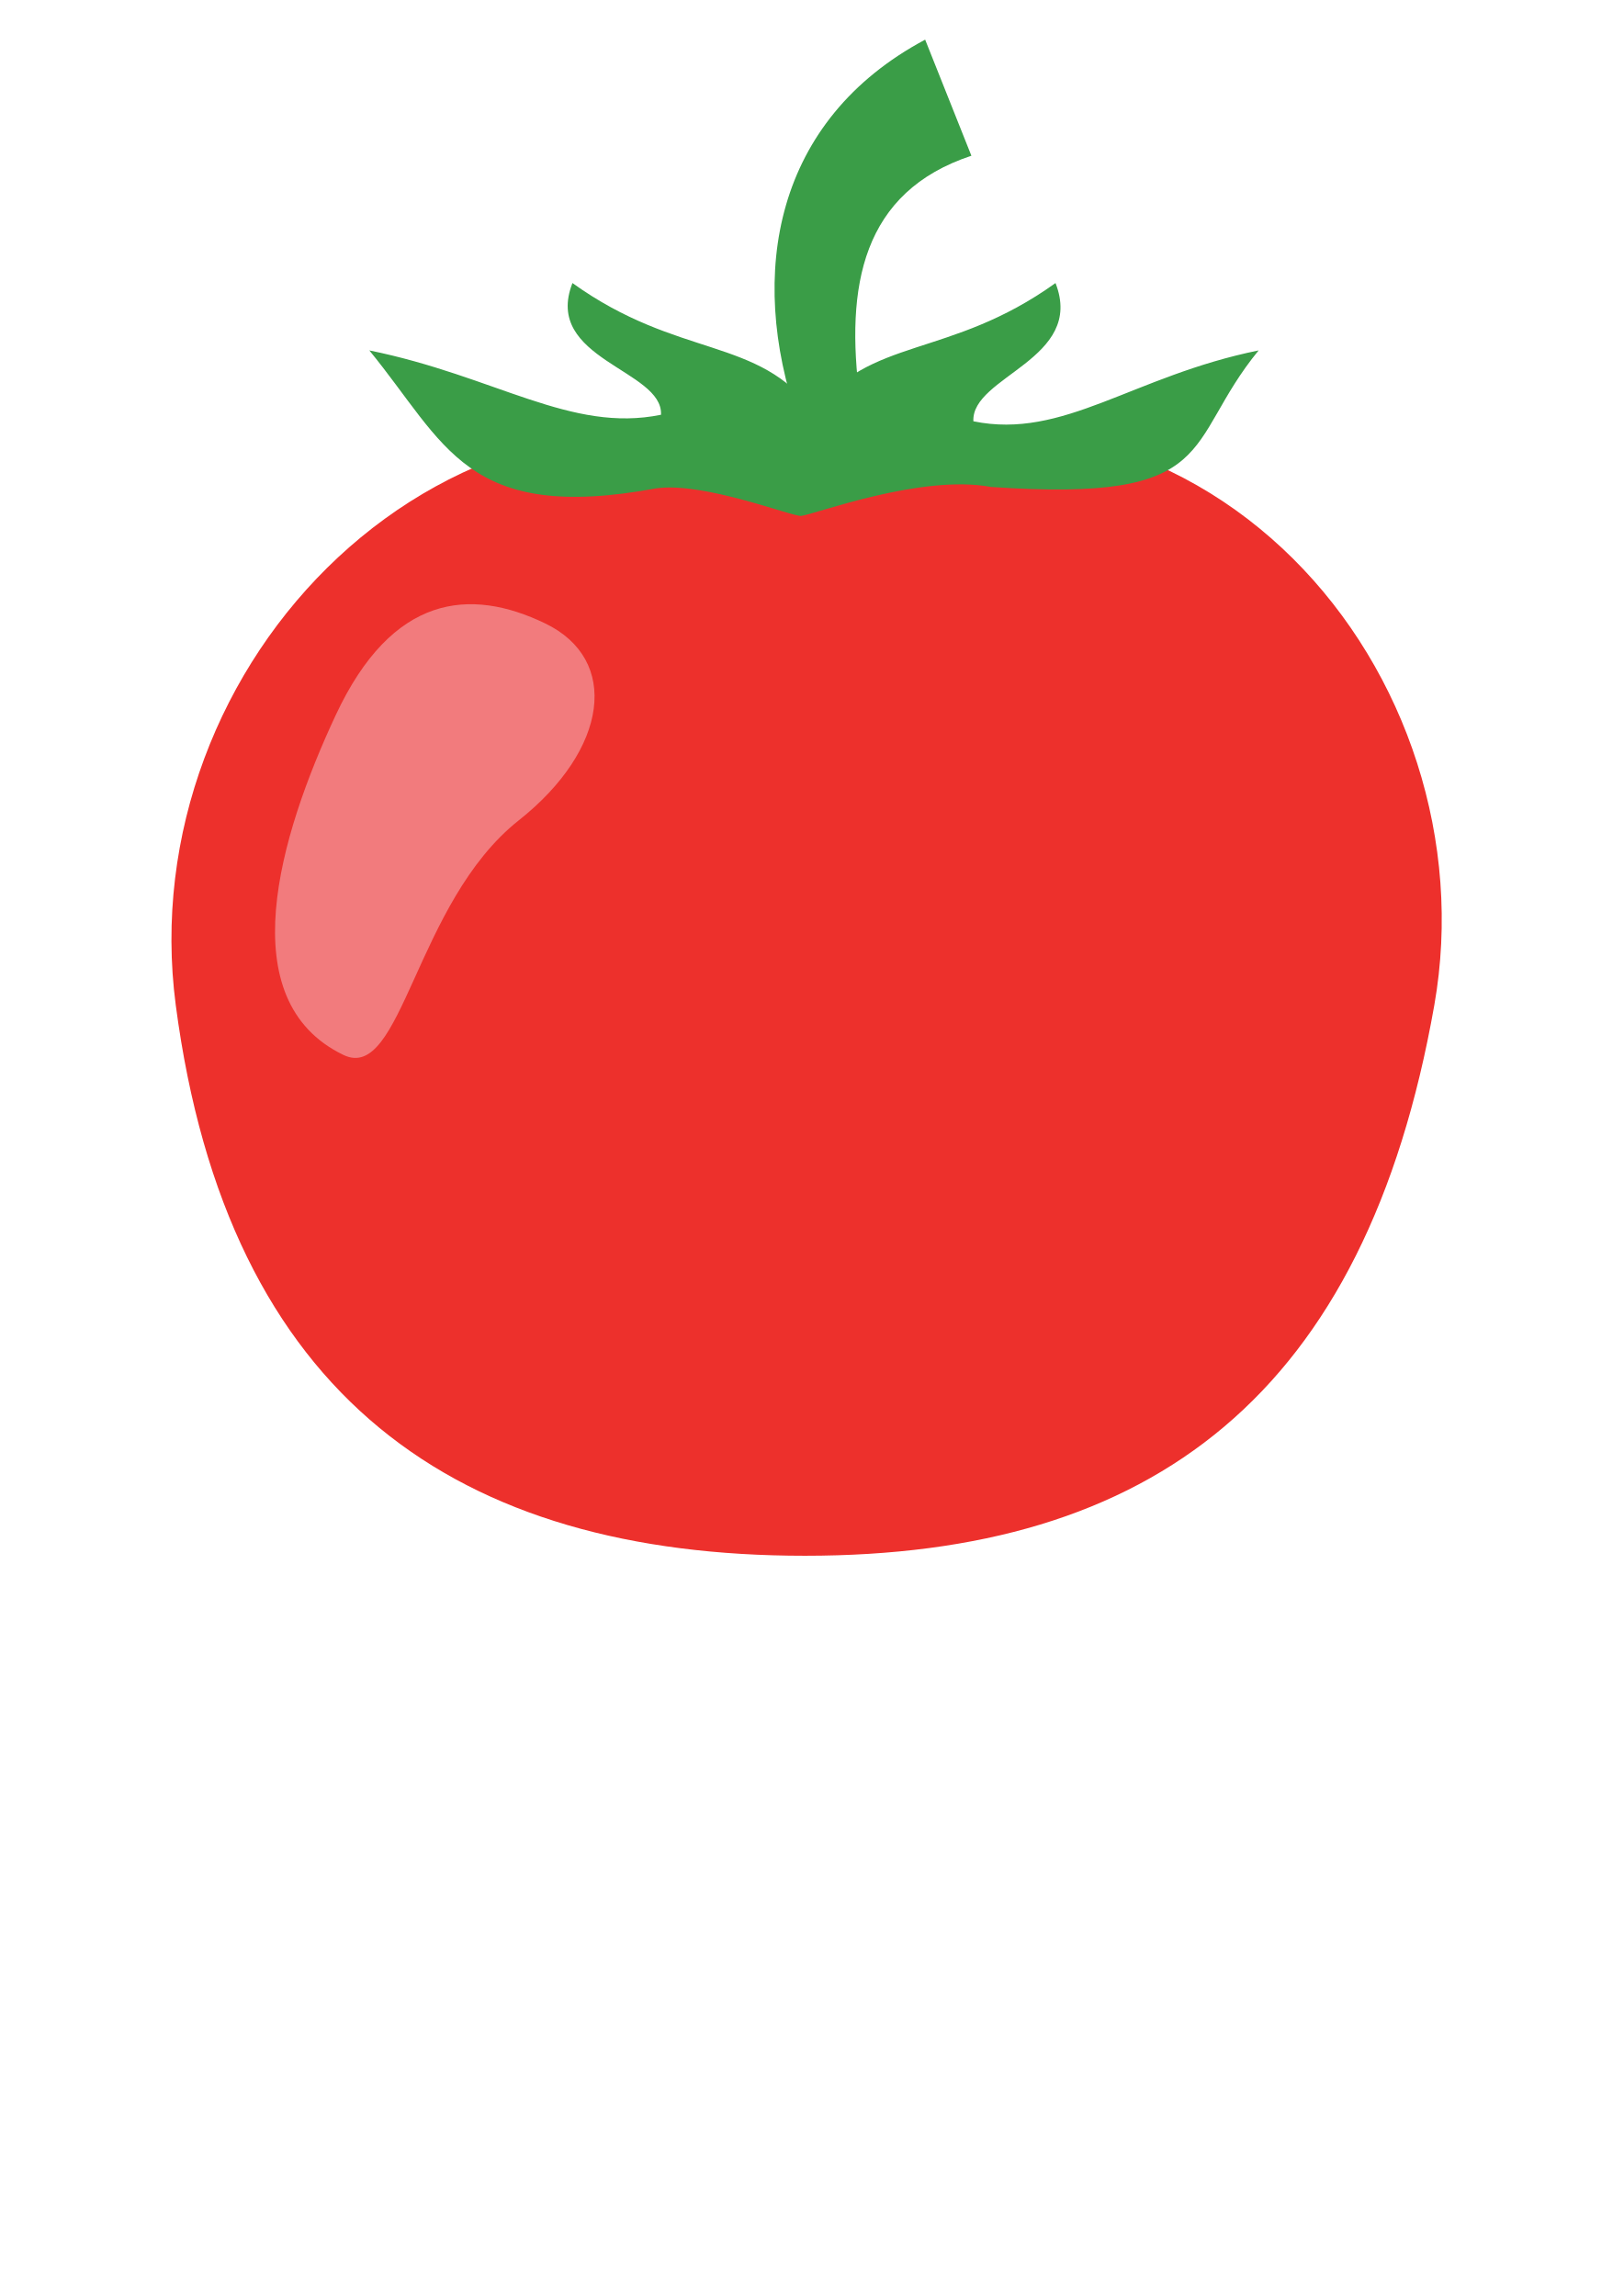
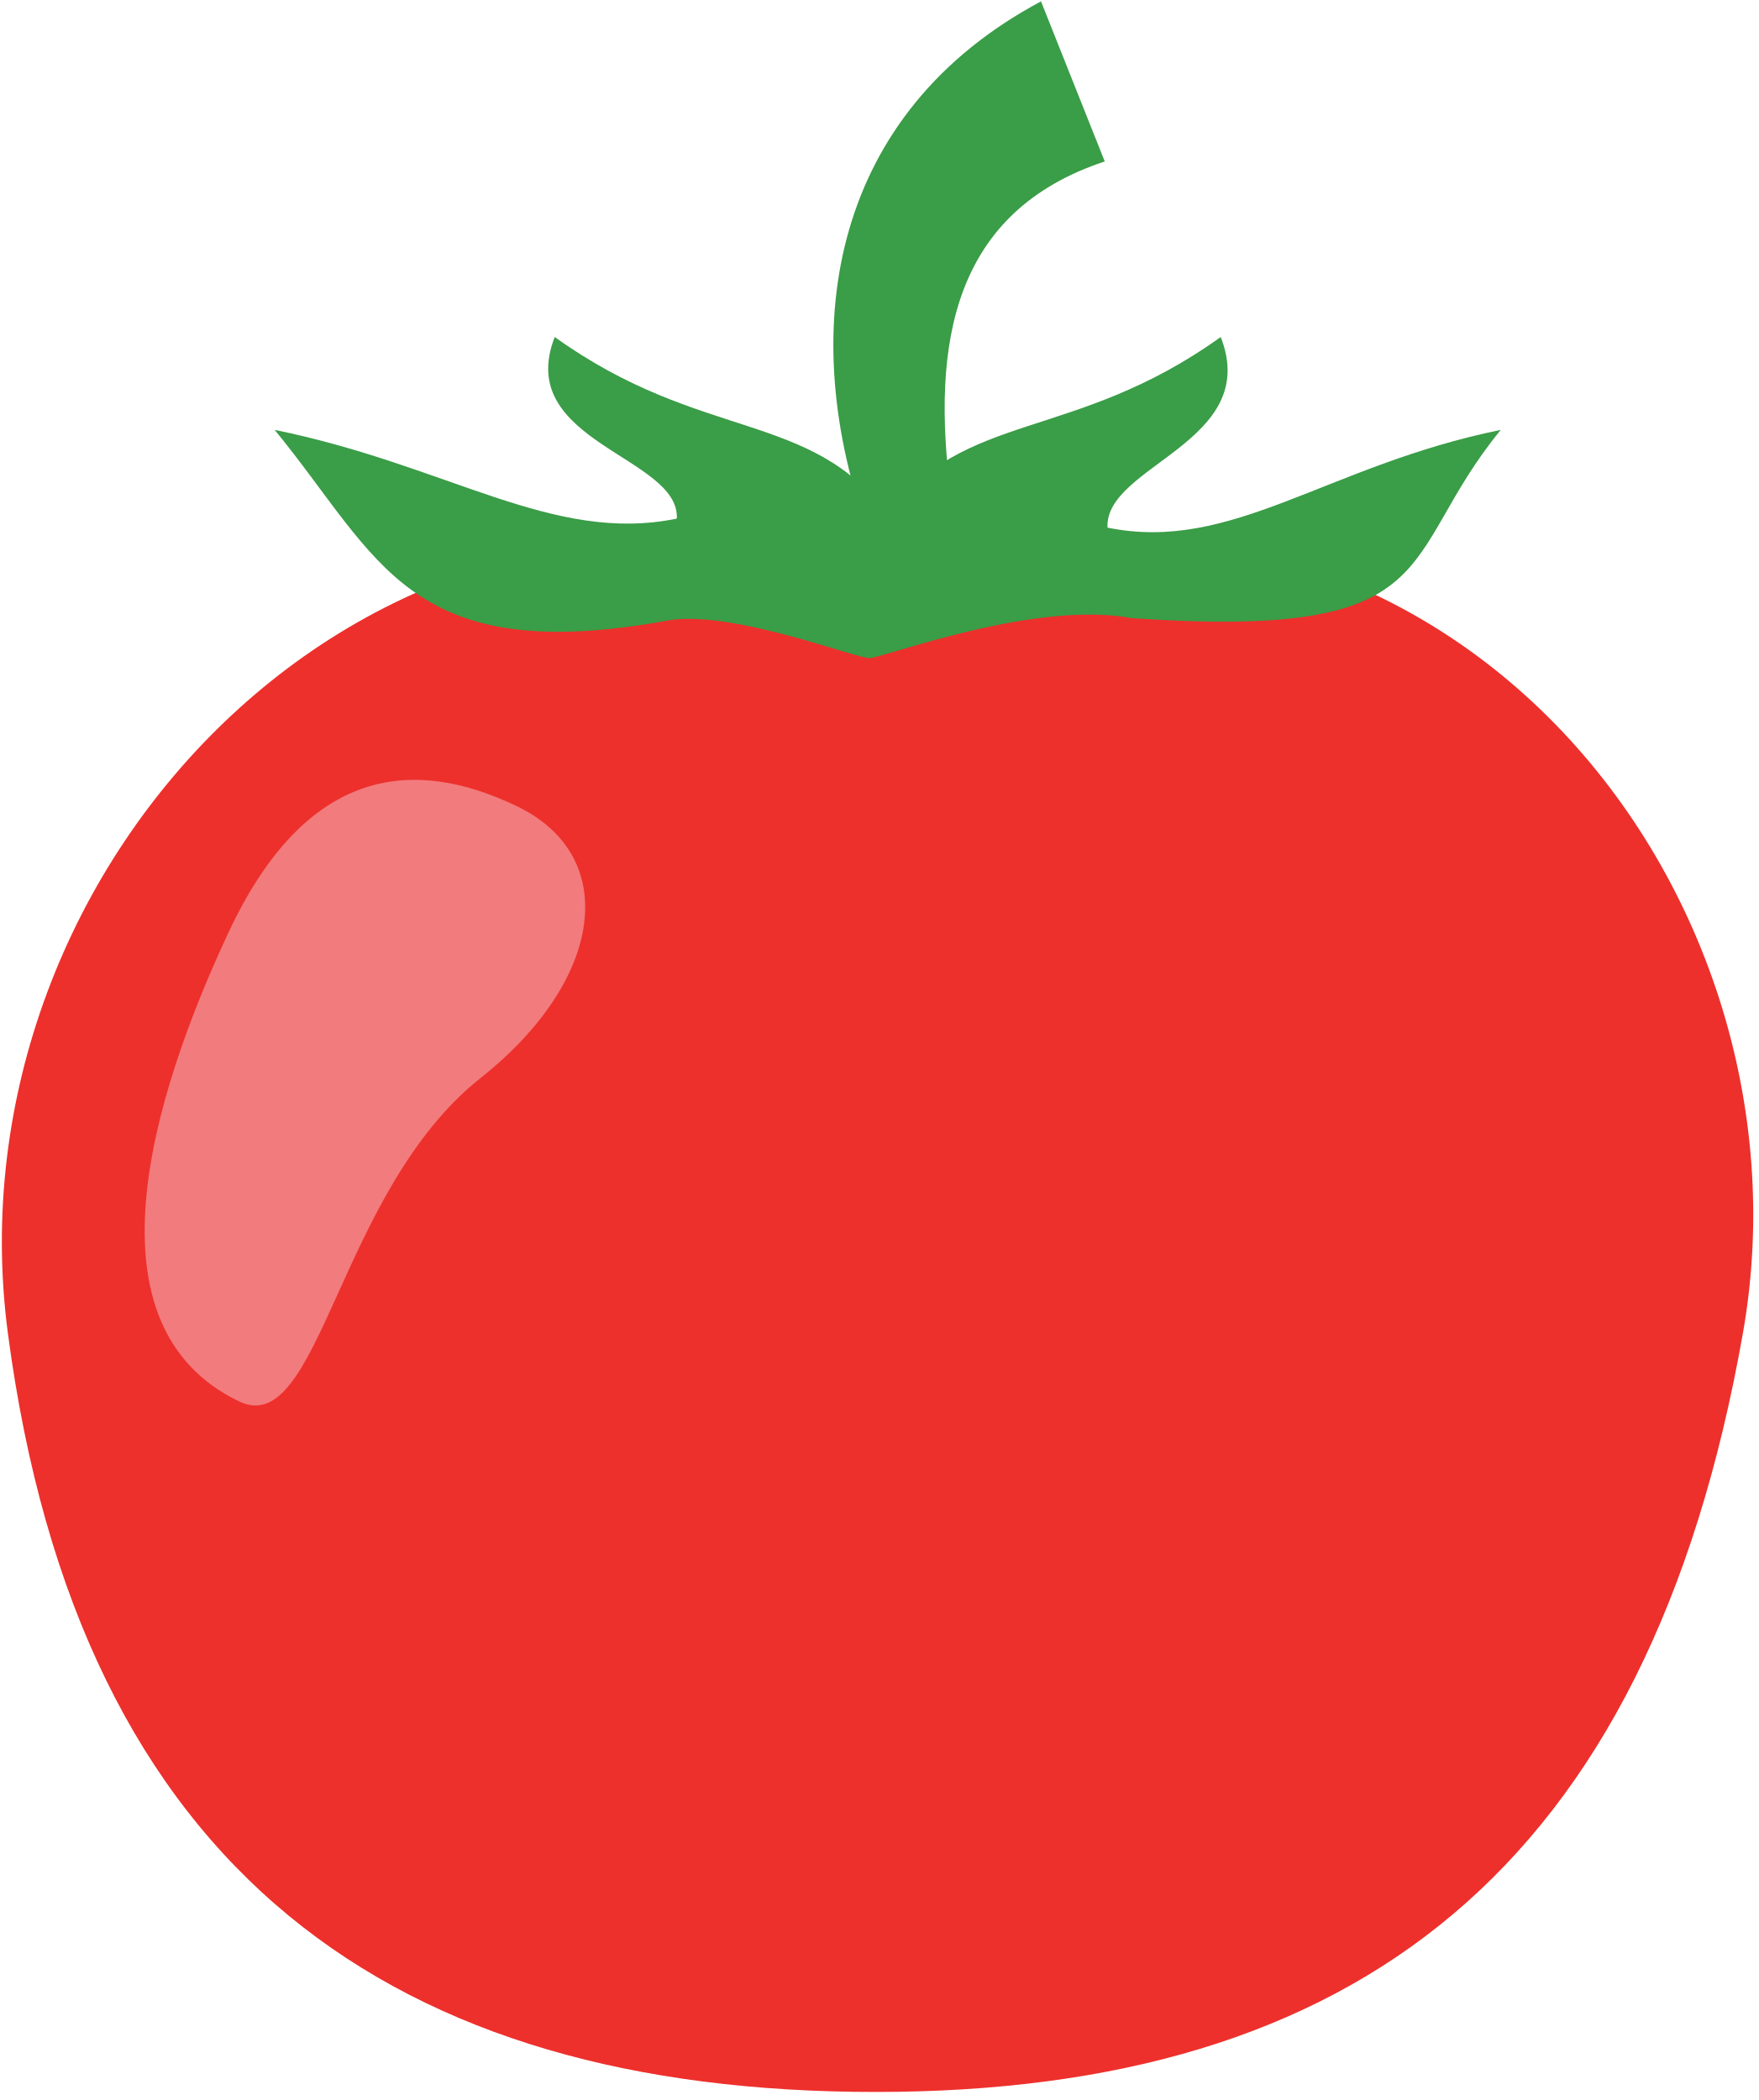
- <svg xmlns="http://www.w3.org/2000/svg" width="210mm" height="297mm" viewBox="0 0 210 297" version="1.1" id="svg442">
-   <defs id="defs436" />
-   <g id="layer1">
-     <path d="m 185.505,130.025 c -8.892,50.427 -36.44,71.221 -81.389,71.221 -44.946,0 -74.688,-20.359 -81.384,-71.221 -5.819,-44.18 34.686,-86.576 81.384,-71.218 52.288,-16.906 88.835,28.997 81.389,71.218" style="fill:#ed302c;fill-opacity:1;fill-rule:nonzero;stroke:none;stroke-width:0.025" id="path218" />
-     <path d="m 67.09,106.12 c -13.434,10.643 -15.08,34.004 -22.67,30.343 -14.65,-7.064 -8.301,-28.33 -0.996,-43.967 7.307,-15.635 17.375,-16.539 27.083,-11.855 9.708,4.681 8.182,16.295 -3.417,25.479" style="fill:#f27b7d;fill-opacity:1;fill-rule:nonzero;stroke:none;stroke-width:0.025" id="path220" />
-     <path d="M 103.174,54.239 C 96.658,35.402 100.156,15.538 119.654,5.129 L 125.634,20.145 c -14.101,4.673 -16.369,16.808 -14.412,31.503 0.013,0.077 0.023,0.118 0.023,0.118 l -8.071,2.473" style="fill:#3a9d47;fill-opacity:1;fill-rule:nonzero;stroke:none;stroke-width:0.025" id="path222" />
-     <path d="M 125.892,54.496 C 125.591,48.657 140.38,46.485 136.513,36.614 122.765,46.485 112.422,43.47 105.274,53.292 98.126,43.47 87.783,46.485 74.038,36.614 70.171,46.485 85.792,47.815 85.491,53.651 73.821,56.042 64.112,48.654 47.766,45.327 c 9.885,12.05 12.459,22.408 37.115,17.841 6.22,-0.868 17.638,3.71 18.757,3.564 1.883,-0.249 15.532,-5.415 24.528,-3.744 29.949,2.057 24.73,-5.61 34.618,-17.661 -16.348,3.328 -25.22,11.562 -36.893,9.169" style="fill:#3a9d47;fill-opacity:1;fill-rule:nonzero;stroke:none;stroke-width:0.025" id="path224" />
+ <svg xmlns="http://www.w3.org/2000/svg" width="165" height="197" viewBox="0 0 165 197" fill="none">
+   <g id="tomato 1">
+     <g id="layer1">
+       <path id="path218" d="M163.505 125.025C154.613 175.453 127.065 196.246 82.117 196.246C37.171 196.246 7.429 175.887 0.733 125.025C-5.085 80.845 35.419 38.45 82.117 53.807C134.405 36.901 170.951 82.804 163.505 125.025Z" fill="#ED302C" />
+       <path id="path220" d="M45.09 101.12C31.656 111.763 30.01 135.124 22.42 131.463C7.77 124.399 14.119 103.133 21.424 87.496C28.731 71.861 38.799 70.957 48.507 75.64C58.216 80.321 56.689 91.935 45.09 101.12" fill="#F27B7D" />
+       <path id="path222" d="M81.174 49.239C74.658 30.402 78.156 10.538 97.654 0.129L103.634 15.145C89.533 19.818 87.265 31.953 89.222 46.648C89.234 46.725 89.245 46.766 89.245 46.766L81.174 49.239" fill="#3A9D47" />
+       <path id="path224" d="M103.892 49.496C103.591 43.657 118.38 41.485 114.513 31.614C100.765 41.485 90.422 38.47 83.274 48.292C76.126 38.47 65.783 41.485 52.038 31.614C48.171 41.485 63.791 42.815 63.491 48.651C51.821 51.042 42.112 43.654 25.766 40.327C35.652 52.377 38.225 62.735 62.882 58.167C69.102 57.299 80.519 61.877 81.639 61.731C83.522 61.482 97.171 56.316 106.167 57.987C136.116 60.044 130.897 52.377 140.785 40.327C124.436 43.654 115.564 51.889 103.892 49.496" fill="#3A9D47" />
+     </g>
  </g>
</svg>
